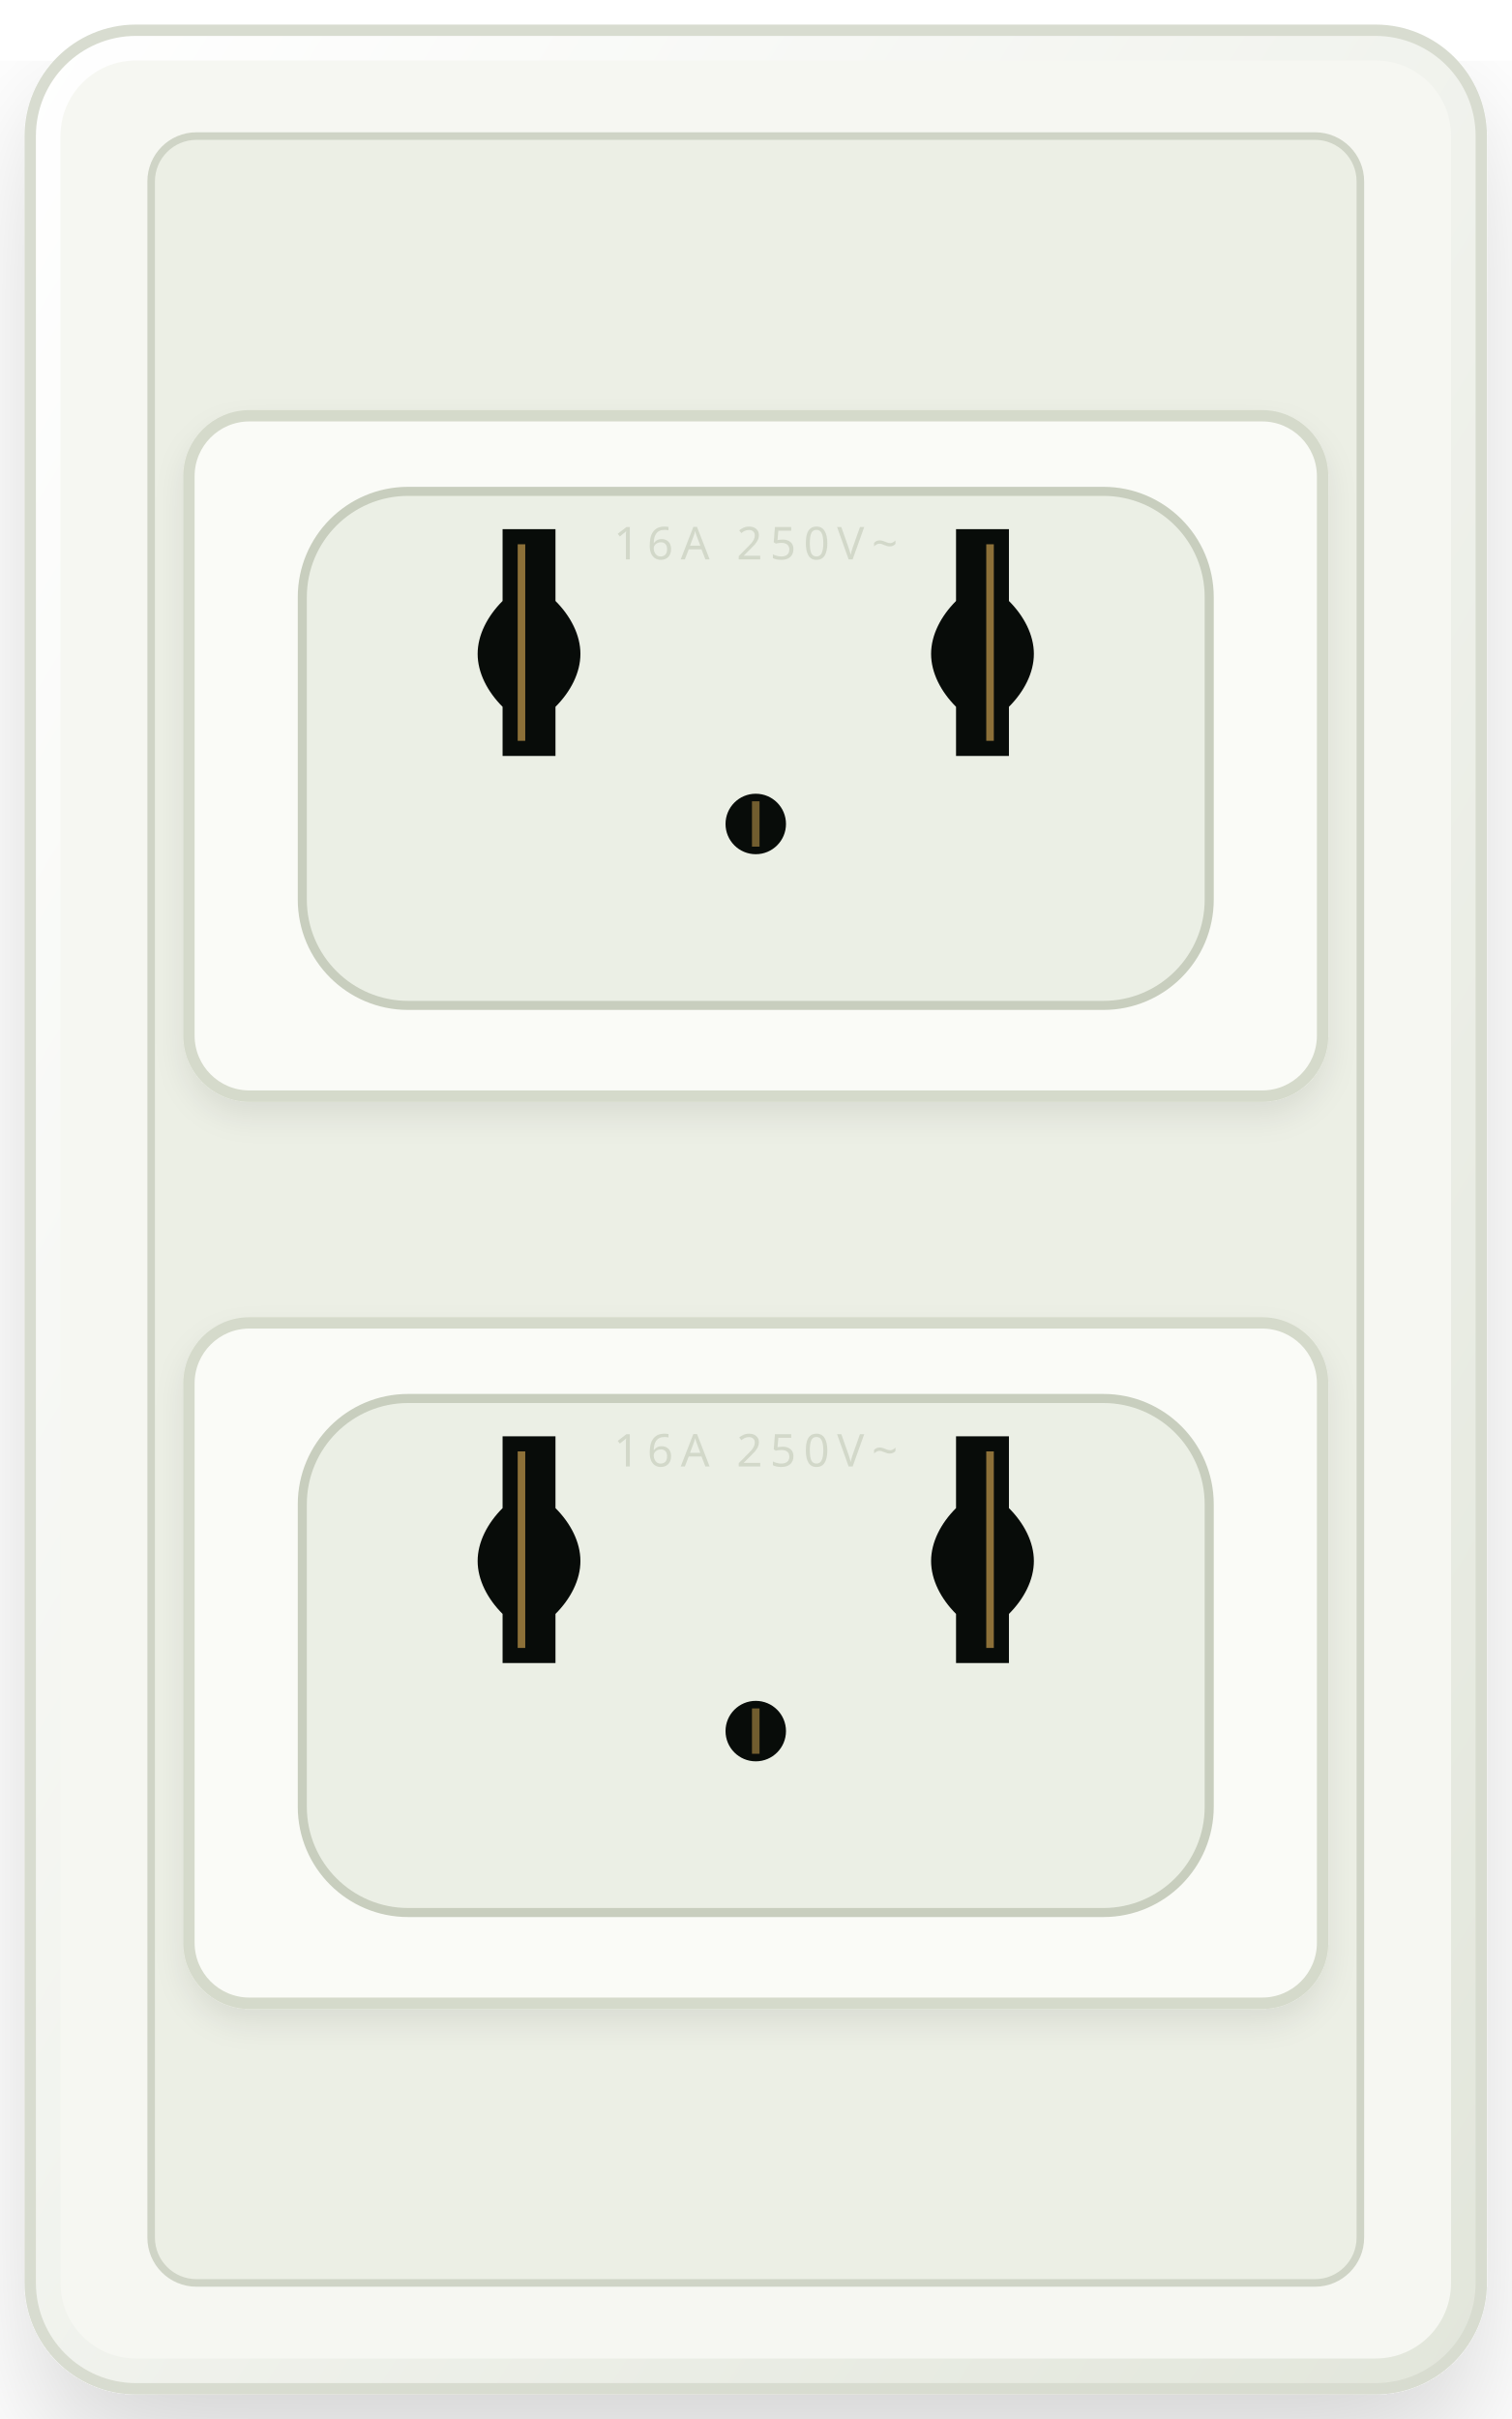
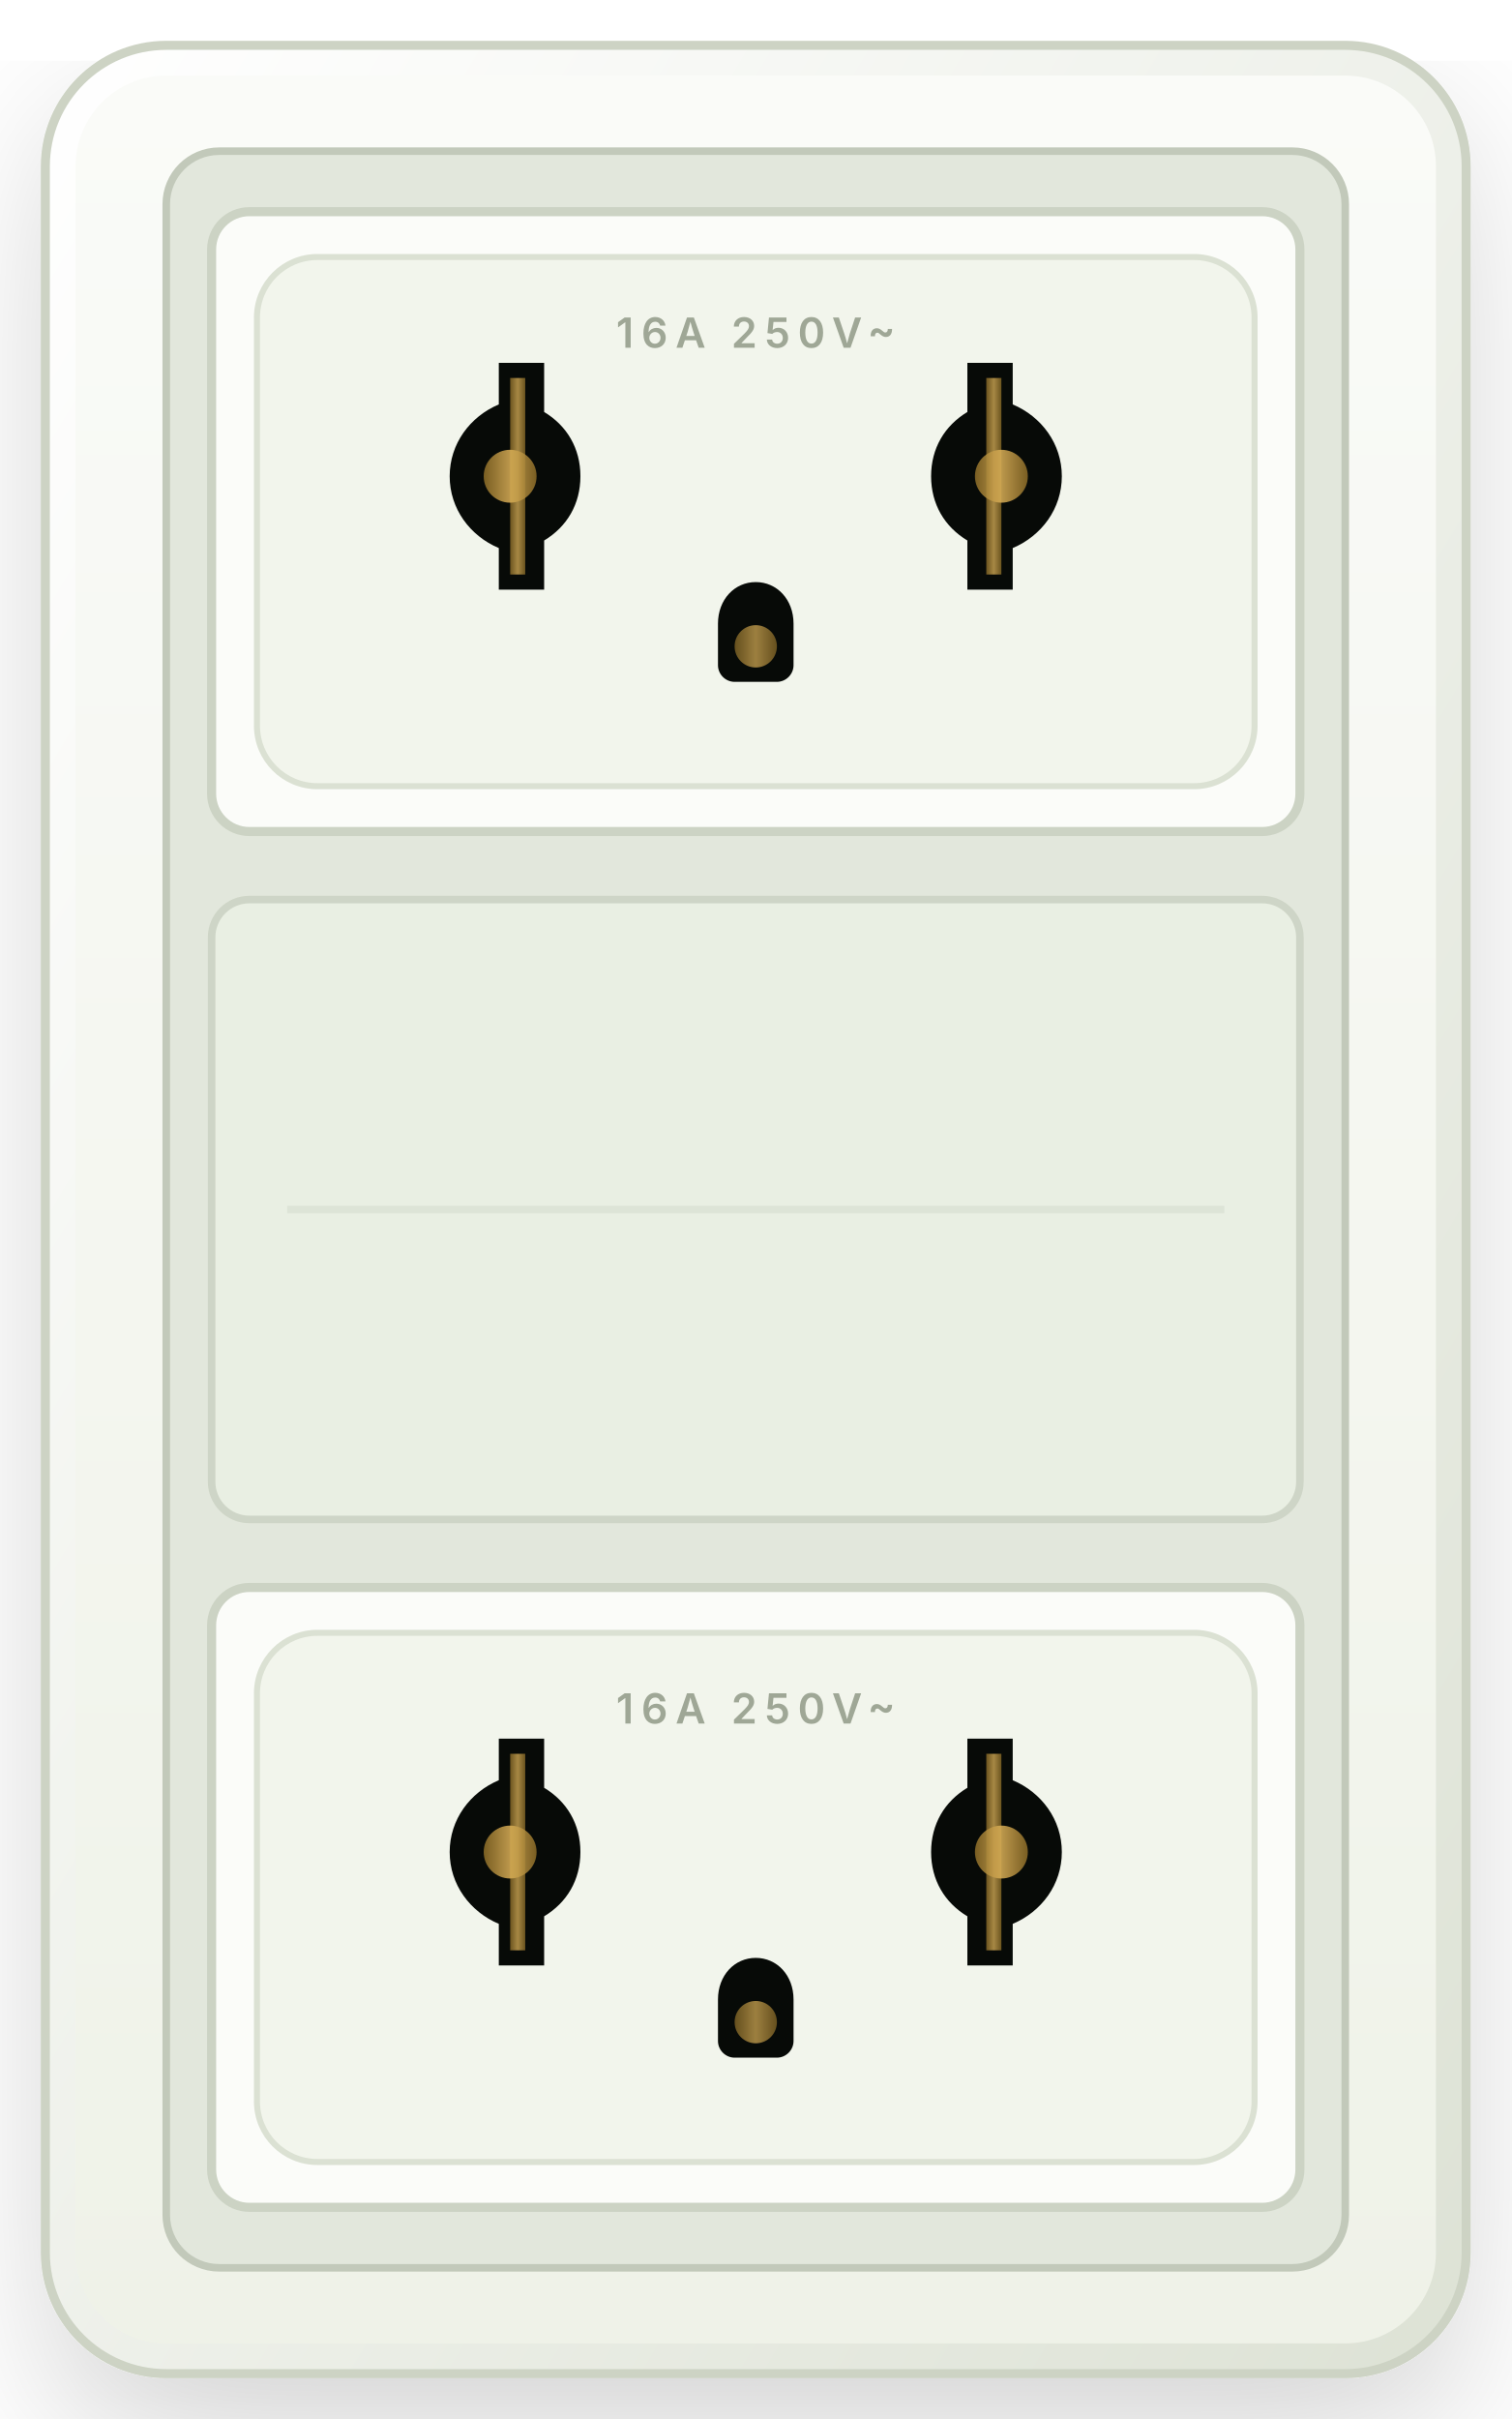
<svg xmlns="http://www.w3.org/2000/svg" viewBox="0 0 200 320" width="100%" height="100%">
  <defs>
-     <filter id="plate-shadow" x="-10%" y="-10%" width="125%" height="125%">
-       <feDropShadow dx="0" dy="8" stdDeviation="10" flood-color="rgba(0,0,0,0.18)" />
+     <filter id="plate-shadow" x="-15%" y="-10%" width="130%" height="130%">
+       <feDropShadow dx="0" dy="8" stdDeviation="12" flood-color="rgba(0,0,0,0.18)" />
    </filter>
-     <filter id="mod-shadow" x="-5%" y="-5%" width="110%" height="115%">
-       <feDropShadow dx="0" dy="2" stdDeviation="2" flood-color="rgba(0,0,0,0.08)" />
-     </filter>
-     <linearGradient id="plate-chamfer" x1="0%" y1="0%" x2="100%" y2="100%">
+     <linearGradient id="plate-bevel" x1="0%" y1="0%" x2="100%" y2="100%">
      <stop offset="0%" stop-color="#ffffff" />
-       <stop offset="100%" stop-color="#e2e6db" />
+       <stop offset="100%" stop-color="#dde2d5" />
+     </linearGradient>
+     <linearGradient id="plate-face" x1="0%" y1="0%" x2="0%" y2="100%">
+       <stop offset="0%" stop-color="#fafbf8" />
+       <stop offset="100%" stop-color="#eff2e8" />
+     </linearGradient>
+     <linearGradient id="brass" x1="0%" y1="0%" x2="100%" y2="0%">
+       <stop offset="0%" stop-color="#8d6d27" />
+       <stop offset="50%" stop-color="#dcb158" />
+       <stop offset="100%" stop-color="#8d6d27" />
    </linearGradient>
  </defs>
-   <rect x="4" y="4" width="192" height="312" rx="14" fill="url(#plate-chamfer)" stroke="#d8dcd0" stroke-width="1.5" filter="url(#plate-shadow)" />
-   <rect x="8" y="8" width="184" height="304" rx="10" fill="#f6f7f2" />
-   <rect x="20" y="18" width="160" height="284" rx="6" fill="#ecefe5" stroke="#cfd4c6" stroke-width="1" />
-   <g transform="translate(25, 55)">
-     <rect x="0" y="0" width="150" height="90" rx="8" fill="#fafbf7" stroke="#d5dacb" stroke-width="1.5" filter="url(#mod-shadow)" />
-     <rect x="15" y="10" width="120" height="68" rx="14" fill="#ebefe5" stroke="#c8cebe" stroke-width="1.2" />
-     <g transform="translate(45, 30)">
-       <path d="M-3.5,-15 L3.5,-15 L3.5,-5.5 C5.5,-3.5 6.8,-1 6.8,1.5 C6.8,4 5.5,6.5 3.5,8.5 L3.5,15 L-3.5,15 L-3.5,8.5 C-5.5,6.5 -6.8,4 -6.8,1.5 C-6.8,-1 -5.5,-3.5 -3.5,-5.5 Z" fill="#080c09" />
-       <line x1="-1" y1="-13" x2="-1" y2="13" stroke="#b89248" stroke-width="1" opacity="0.75" />
+   <rect x="6" y="6" width="188" height="308" rx="16" fill="url(#plate-bevel)" filter="url(#plate-shadow)" stroke="#cdd3c4" stroke-width="1.2" />
+   <rect x="10" y="10" width="180" height="300" rx="12" fill="url(#plate-face)" />
+   <rect x="22" y="20" width="156" height="280" rx="7" fill="#e2e7dc" stroke="#c2c9ba" stroke-width="1" />
+   <g>
+     <rect x="28" y="28" width="144" height="82" rx="5" fill="#fbfcf9" stroke="#ccd3c4" stroke-width="1.2" />
+     <rect x="34" y="34" width="132" height="70" rx="8" fill="#f2f5ec" stroke="#dbe1d3" stroke-width="0.8" />
+     <g transform="translate(69, 63)">
+       <path d="M-3,-15 h6 v6.5 c3,1.8 4.8,4.8 4.8,8.5 c0,3.7 -1.8,6.7 -4.8,8.5 v6.5 h-6 v-5.5 c-3.8,-1.6 -6.5,-5.2 -6.5,-9.5 c0,-4.3 2.7,-7.9 6.5,-9.5 z" fill="#070a07" />
+       <rect x="-1.5" y="-13" width="2" height="26" fill="url(#brass)" opacity="0.75" />
+       <circle cx="-1.5" cy="0" r="3.5" fill="url(#brass)" opacity="0.85" />
    </g>
-     <g transform="translate(105, 30)">
-       <path d="M-3.5,-15 L3.5,-15 L3.5,-5.5 C5.5,-3.5 6.8,-1 6.8,1.5 C6.8,4 5.5,6.5 3.5,8.5 L3.5,15 L-3.5,15 L-3.5,8.5 C-5.5,6.5 -6.8,4 -6.8,1.5 C-6.8,-1 -5.5,-3.5 -3.5,-5.5 Z" fill="#080c09" />
-       <line x1="1" y1="-13" x2="1" y2="13" stroke="#b89248" stroke-width="1" opacity="0.75" />
+     <g transform="translate(131, 63)">
+       <path d="M-3,-15 h6 v5.5 c3.8,1.6 6.5,5.2 6.5,9.5 c0,4.3 -2.7,7.9 -6.5,9.5 v5.5 h-6 v-6.5 c-3,-1.8 -4.8,-4.8 -4.8,-8.5 c0,-3.7 1.8,-6.7 4.8,-8.5 z" fill="#070a07" />
+       <rect x="-0.5" y="-13" width="2" height="26" fill="url(#brass)" opacity="0.75" />
+       <circle cx="1.5" cy="0" r="3.5" fill="url(#brass)" opacity="0.85" />
    </g>
-     <g transform="translate(75, 54)">
-       <circle cx="0" cy="0" r="4" fill="#080c09" />
-       <line x1="0" y1="-3" x2="0" y2="3" stroke="#b89248" stroke-width="1" opacity="0.6" />
+     <g transform="translate(100, 88)">
+       <path d="M-5,-5.5 c0,-3.2 2.2,-5.5 5,-5.5 c2.8,0 5,2.3 5,5.5 v5.5 c0,1.2 -1,2.2 -2.2,2.2 h-5.6 c-1.2,0 -2.2,-1 -2.2,-2.2 z" fill="#070a07" />
+       <circle cx="0" cy="-2.5" r="2.8" fill="url(#brass)" opacity="0.7" />
    </g>
-     <text x="75" y="19" text-anchor="middle" font-family="sans-serif" font-size="6" fill="#c8cebe" opacity="0.7" letter-spacing="1">16A 250V~</text>
+     <text x="100" y="46" text-anchor="middle" font-family="system-ui, -apple-system, sans-serif" font-size="5.5" font-weight="600" fill="#9fa796" letter-spacing="1">16A 250V~</text>
  </g>
-   <g transform="translate(25, 175)">
-     <rect x="0" y="0" width="150" height="90" rx="8" fill="#fafbf7" stroke="#d5dacb" stroke-width="1.5" filter="url(#mod-shadow)" />
-     <rect x="15" y="10" width="120" height="68" rx="14" fill="#ebefe5" stroke="#c8cebe" stroke-width="1.2" />
-     <g transform="translate(45, 30)">
-       <path d="M-3.5,-15 L3.5,-15 L3.5,-5.5 C5.5,-3.5 6.8,-1 6.8,1.5 C6.8,4 5.5,6.5 3.5,8.5 L3.5,15 L-3.5,15 L-3.5,8.5 C-5.5,6.5 -6.8,4 -6.8,1.5 C-6.8,-1 -5.5,-3.5 -3.5,-5.5 Z" fill="#080c09" />
-       <line x1="-1" y1="-13" x2="-1" y2="13" stroke="#b89248" stroke-width="1" opacity="0.75" />
+   <g>
+     <rect x="28" y="119" width="144" height="82" rx="5" fill="#eaefe3" stroke="#ccd3c4" stroke-width="1" opacity="0.9" />
+     <line x1="38" y1="160" x2="162" y2="160" stroke="#d5dccf" stroke-width="1" opacity="0.6" />
+   </g>
+   <g>
+     <rect x="28" y="210" width="144" height="82" rx="5" fill="#fbfcf9" stroke="#ccd3c4" stroke-width="1.2" />
+     <rect x="34" y="216" width="132" height="70" rx="8" fill="#f2f5ec" stroke="#dbe1d3" stroke-width="0.8" />
+     <g transform="translate(69, 245)">
+       <path d="M-3,-15 h6 v6.5 c3,1.8 4.8,4.8 4.8,8.5 c0,3.7 -1.8,6.7 -4.8,8.5 v6.5 h-6 v-5.5 c-3.8,-1.6 -6.5,-5.2 -6.5,-9.5 c0,-4.3 2.7,-7.9 6.5,-9.5 z" fill="#070a07" />
+       <rect x="-1.5" y="-13" width="2" height="26" fill="url(#brass)" opacity="0.75" />
+       <circle cx="-1.5" cy="0" r="3.5" fill="url(#brass)" opacity="0.85" />
    </g>
-     <g transform="translate(105, 30)">
-       <path d="M-3.5,-15 L3.5,-15 L3.5,-5.5 C5.5,-3.5 6.8,-1 6.8,1.5 C6.8,4 5.5,6.5 3.5,8.5 L3.5,15 L-3.5,15 L-3.5,8.5 C-5.5,6.5 -6.8,4 -6.8,1.5 C-6.8,-1 -5.5,-3.5 -3.5,-5.5 Z" fill="#080c09" />
-       <line x1="1" y1="-13" x2="1" y2="13" stroke="#b89248" stroke-width="1" opacity="0.75" />
+     <g transform="translate(131, 245)">
+       <path d="M-3,-15 h6 v5.5 c3.8,1.6 6.5,5.2 6.5,9.5 c0,4.3 -2.7,7.9 -6.5,9.5 v5.5 h-6 v-6.5 c-3,-1.8 -4.8,-4.8 -4.8,-8.5 c0,-3.7 1.8,-6.7 4.8,-8.5 z" fill="#070a07" />
+       <rect x="-0.5" y="-13" width="2" height="26" fill="url(#brass)" opacity="0.75" />
+       <circle cx="1.5" cy="0" r="3.5" fill="url(#brass)" opacity="0.85" />
    </g>
-     <g transform="translate(75, 54)">
-       <circle cx="0" cy="0" r="4" fill="#080c09" />
-       <line x1="0" y1="-3" x2="0" y2="3" stroke="#b89248" stroke-width="1" opacity="0.6" />
+     <g transform="translate(100, 270)">
+       <path d="M-5,-5.5 c0,-3.2 2.2,-5.5 5,-5.5 c2.8,0 5,2.3 5,5.5 v5.5 c0,1.2 -1,2.2 -2.2,2.2 h-5.6 c-1.2,0 -2.2,-1 -2.2,-2.2 z" fill="#070a07" />
+       <circle cx="0" cy="-2.5" r="2.8" fill="url(#brass)" opacity="0.7" />
    </g>
-     <text x="75" y="19" text-anchor="middle" font-family="sans-serif" font-size="6" fill="#c8cebe" opacity="0.7" letter-spacing="1">16A 250V~</text>
+     <text x="100" y="228" text-anchor="middle" font-family="system-ui, -apple-system, sans-serif" font-size="5.5" font-weight="600" fill="#9fa796" letter-spacing="1">16A 250V~</text>
  </g>
</svg>
